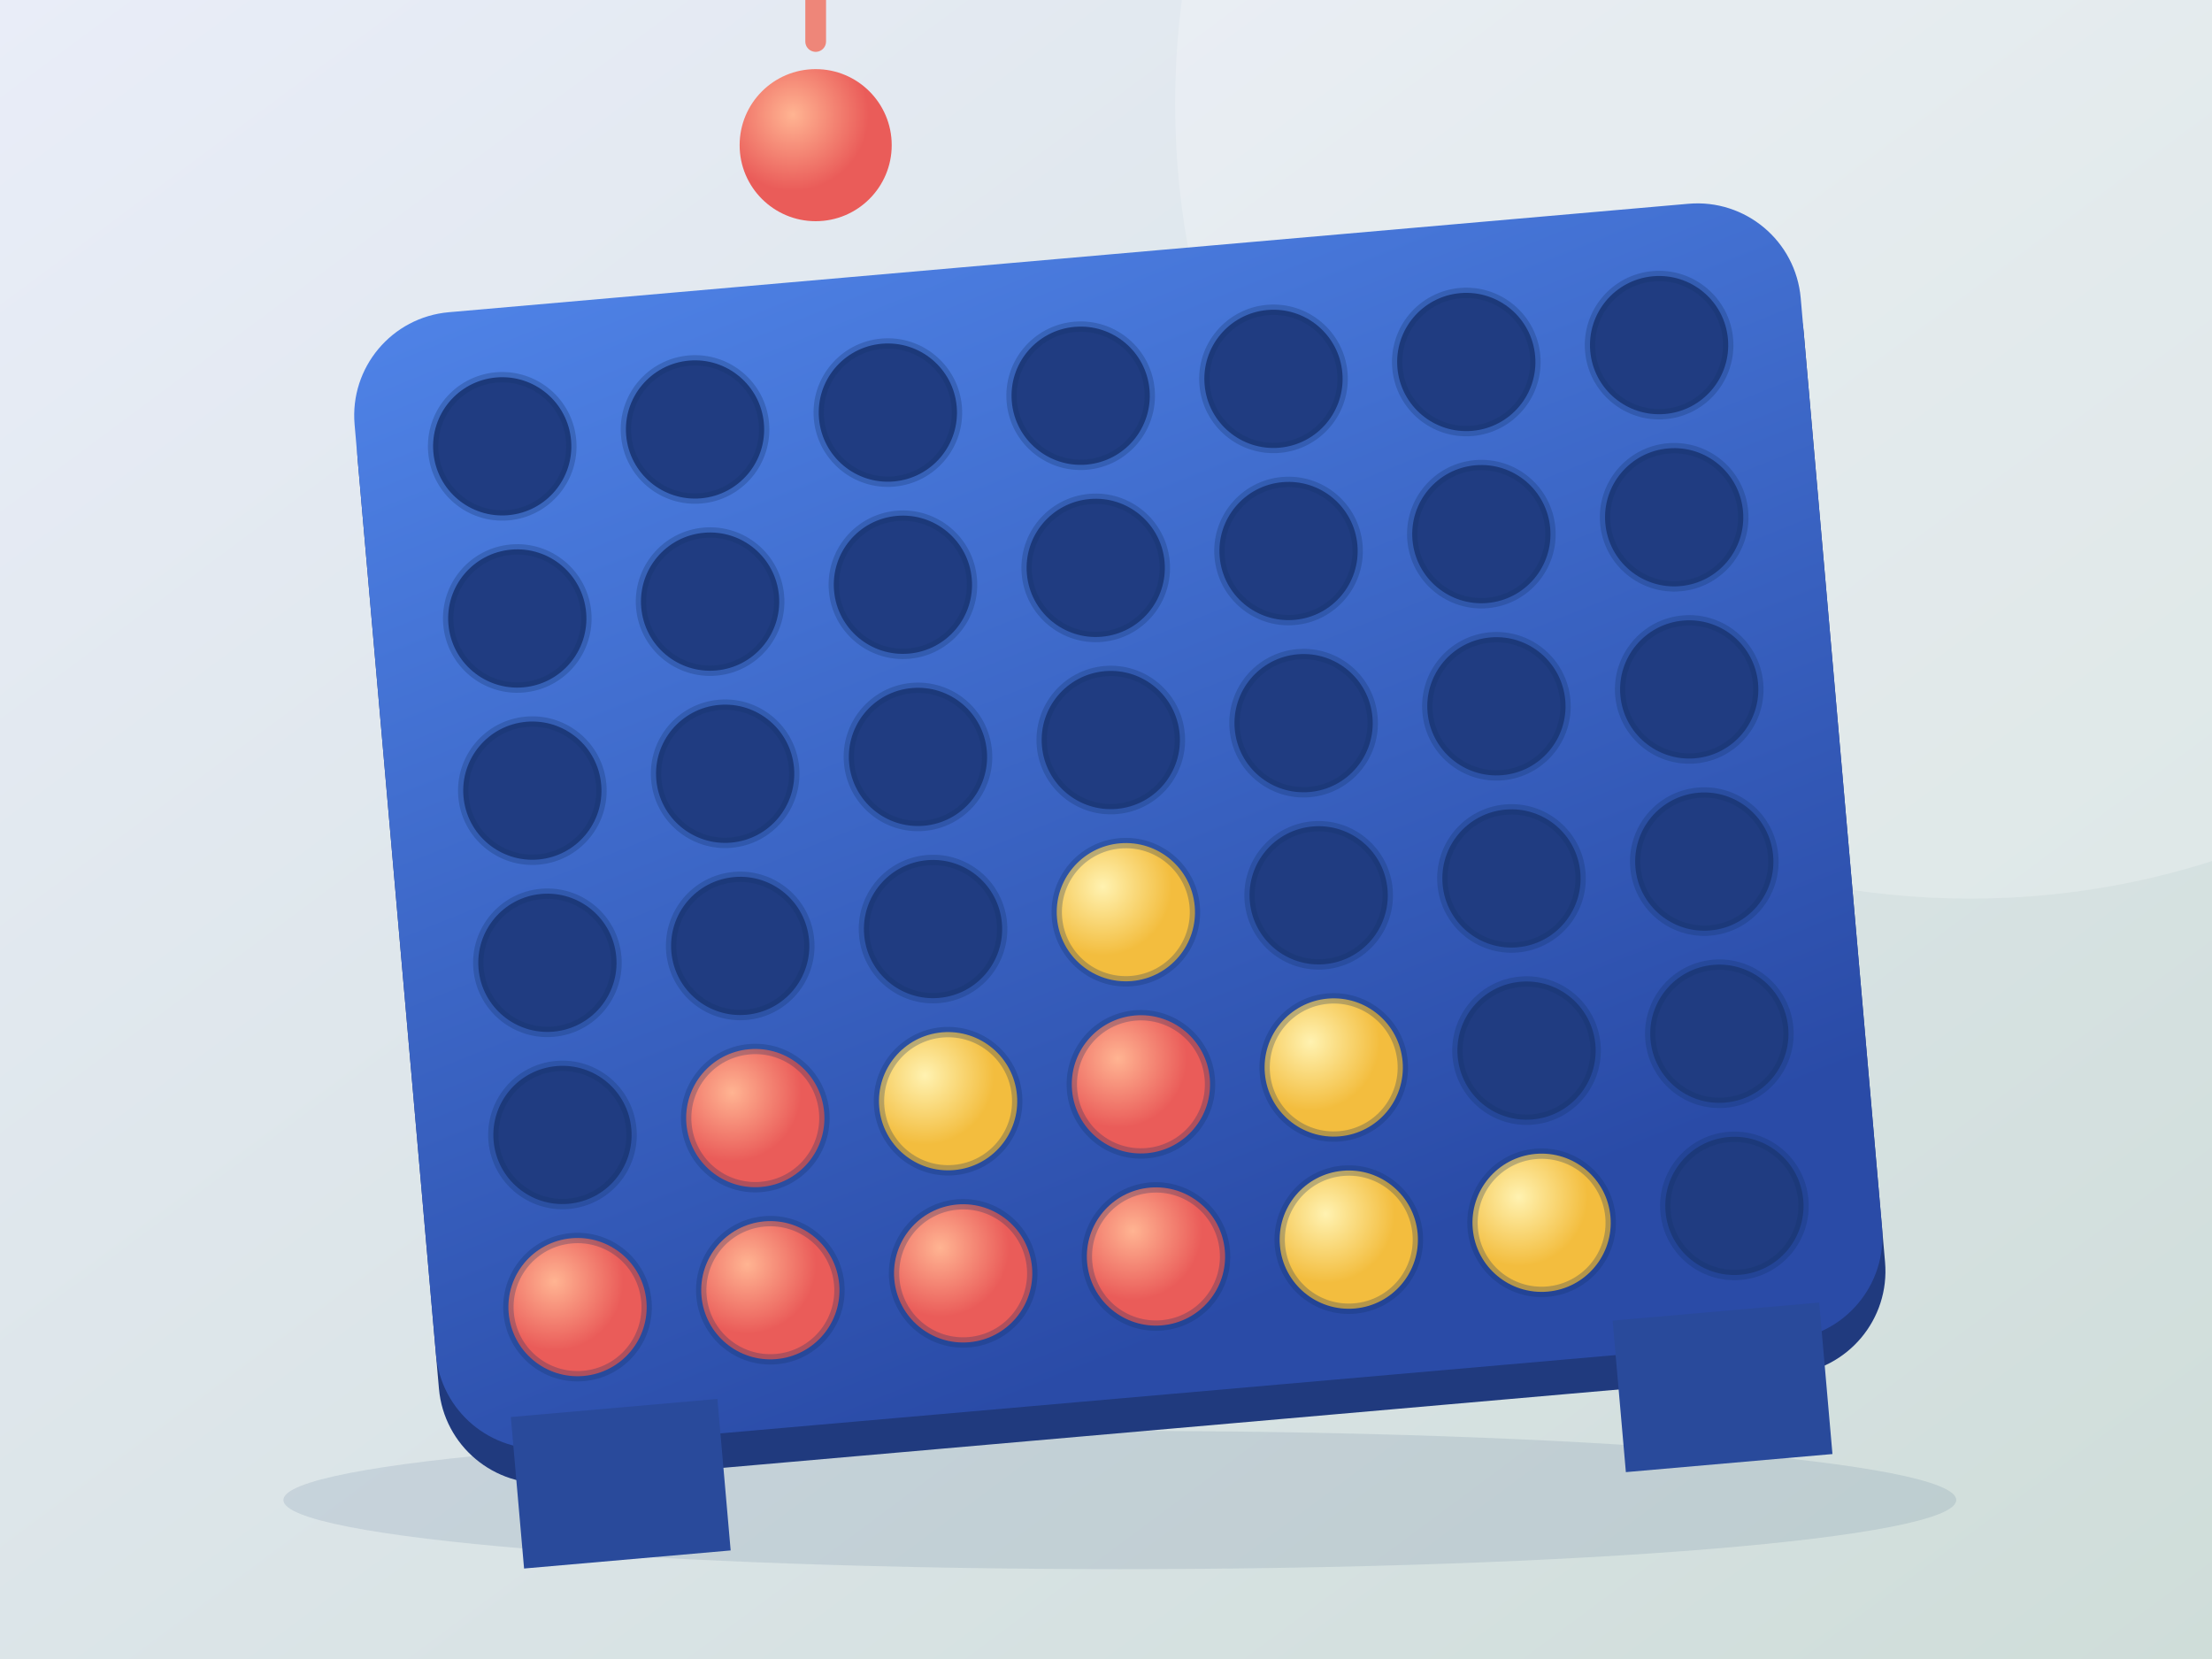
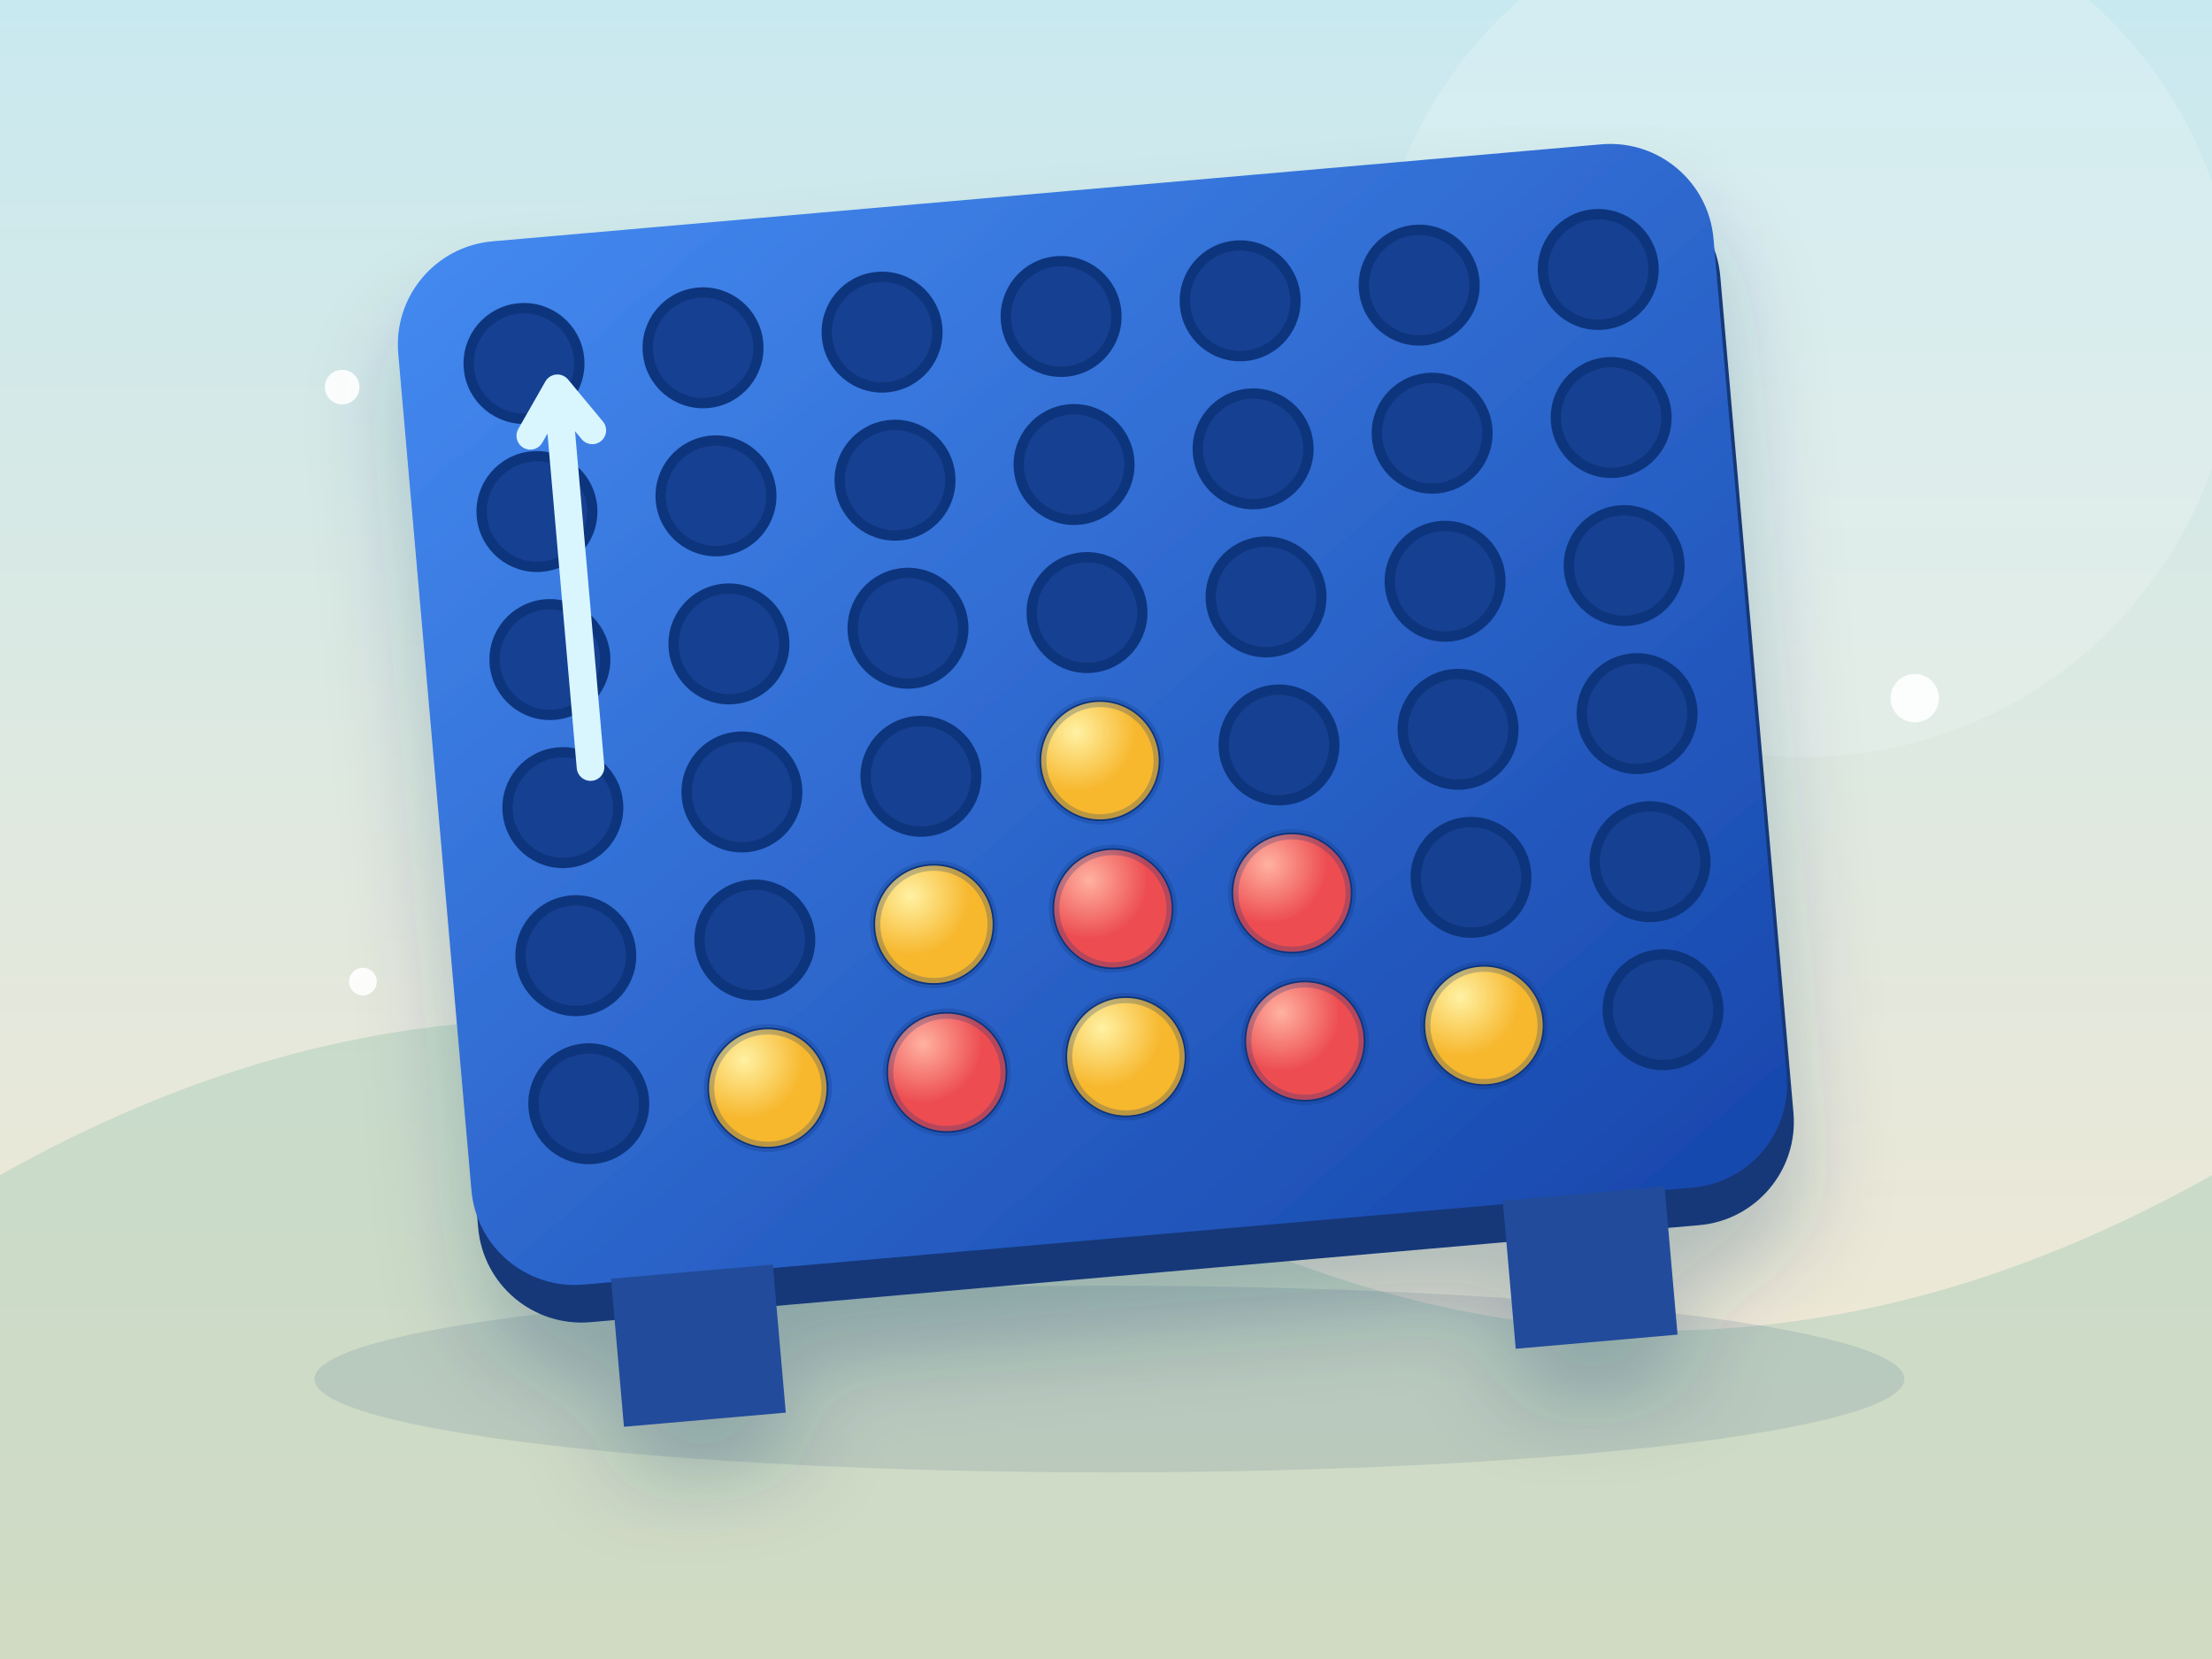
- <svg xmlns="http://www.w3.org/2000/svg" viewBox="0 0 320 240">
+ <svg xmlns="http://www.w3.org/2000/svg" viewBox="0 0 640 480">
  <defs>
-     <linearGradient id="bg" x2="1" y2="1">
-       <stop stop-color="#e9edf8" />
-       <stop offset="1" stop-color="#cfddd9" />
+     <linearGradient id="bg" x2="0" y2="1">
+       <stop stop-color="#c9e9f0" />
+       <stop offset="1" stop-color="#f6e8cf" />
    </linearGradient>
-     <linearGradient id="board" x2=".4" y2="1">
-       <stop stop-color="#4f83e7" />
-       <stop offset="1" stop-color="#2a4ba7" />
+     <linearGradient id="board" x2=".9" y2="1">
+       <stop stop-color="#448af1" />
+       <stop offset="1" stop-color="#1949ae" />
    </linearGradient>
-     <radialGradient id="r" cx=".35" cy=".3">
-       <stop stop-color="#ffb492" />
-       <stop offset="1" stop-color="#ea5c59" />
+     <radialGradient id="red" cx=".32" cy=".24">
+       <stop stop-color="#ffb2a1" />
+       <stop offset="1" stop-color="#ed4d51" />
    </radialGradient>
-     <radialGradient id="y" cx=".35" cy=".3">
-       <stop stop-color="#fff2b1" />
-       <stop offset="1" stop-color="#f3bd3e" />
+     <radialGradient id="gold" cx=".32" cy=".24">
+       <stop stop-color="#fff1a3" />
+       <stop offset="1" stop-color="#f7b82f" />
    </radialGradient>
+     <filter id="sh" x="-.3" y="-.3" width="1.6" height="1.8">
+       <feDropShadow dx="0" dy="17" stdDeviation="13" flood-color="#183a63" flood-opacity=".24" />
+     </filter>
  </defs>
-   <path fill="url(#bg)" d="M0 0h320v240H0z" />
-   <circle cx="285" cy="15" r="115" fill="#ffffff3a" />
-   <ellipse cx="162" cy="217" rx="121" ry="10" fill="#2347751c" />
-   <g transform="translate(57 37) rotate(-5 105 85)">
-     <rect x="0" y="5" width="210" height="165" rx="15" fill="#203a7e" />
-     <rect width="210" height="165" rx="15" fill="url(#board)" />
-     <path d="M10 160h30v22H10zm160 0h30v22h-30" fill="#294a9b" />
-     <circle cx="21" cy="20" r="10" fill="#203c81" stroke="#15356a" stroke-opacity=".28" stroke-width="1.5" />
-     <circle cx="49" cy="20" r="10" fill="#203c81" stroke="#15356a" stroke-opacity=".28" stroke-width="1.5" />
-     <circle cx="77" cy="20" r="10" fill="#203c81" stroke="#15356a" stroke-opacity=".28" stroke-width="1.5" />
-     <circle cx="105" cy="20" r="10" fill="#203c81" stroke="#15356a" stroke-opacity=".28" stroke-width="1.5" />
-     <circle cx="133" cy="20" r="10" fill="#203c81" stroke="#15356a" stroke-opacity=".28" stroke-width="1.5" />
-     <circle cx="161" cy="20" r="10" fill="#203c81" stroke="#15356a" stroke-opacity=".28" stroke-width="1.5" />
-     <circle cx="189" cy="20" r="10" fill="#203c81" stroke="#15356a" stroke-opacity=".28" stroke-width="1.5" />
-     <circle cx="21" cy="45" r="10" fill="#203c81" stroke="#15356a" stroke-opacity=".28" stroke-width="1.5" />
-     <circle cx="49" cy="45" r="10" fill="#203c81" stroke="#15356a" stroke-opacity=".28" stroke-width="1.5" />
-     <circle cx="77" cy="45" r="10" fill="#203c81" stroke="#15356a" stroke-opacity=".28" stroke-width="1.5" />
-     <circle cx="105" cy="45" r="10" fill="#203c81" stroke="#15356a" stroke-opacity=".28" stroke-width="1.5" />
-     <circle cx="133" cy="45" r="10" fill="#203c81" stroke="#15356a" stroke-opacity=".28" stroke-width="1.5" />
-     <circle cx="161" cy="45" r="10" fill="#203c81" stroke="#15356a" stroke-opacity=".28" stroke-width="1.5" />
-     <circle cx="189" cy="45" r="10" fill="#203c81" stroke="#15356a" stroke-opacity=".28" stroke-width="1.5" />
-     <circle cx="21" cy="70" r="10" fill="#203c81" stroke="#15356a" stroke-opacity=".28" stroke-width="1.5" />
-     <circle cx="49" cy="70" r="10" fill="#203c81" stroke="#15356a" stroke-opacity=".28" stroke-width="1.5" />
-     <circle cx="77" cy="70" r="10" fill="#203c81" stroke="#15356a" stroke-opacity=".28" stroke-width="1.5" />
-     <circle cx="105" cy="70" r="10" fill="#203c81" stroke="#15356a" stroke-opacity=".28" stroke-width="1.5" />
-     <circle cx="133" cy="70" r="10" fill="#203c81" stroke="#15356a" stroke-opacity=".28" stroke-width="1.5" />
-     <circle cx="161" cy="70" r="10" fill="#203c81" stroke="#15356a" stroke-opacity=".28" stroke-width="1.5" />
-     <circle cx="189" cy="70" r="10" fill="#203c81" stroke="#15356a" stroke-opacity=".28" stroke-width="1.5" />
-     <circle cx="21" cy="95" r="10" fill="#203c81" stroke="#15356a" stroke-opacity=".28" stroke-width="1.5" />
-     <circle cx="49" cy="95" r="10" fill="#203c81" stroke="#15356a" stroke-opacity=".28" stroke-width="1.5" />
-     <circle cx="77" cy="95" r="10" fill="#203c81" stroke="#15356a" stroke-opacity=".28" stroke-width="1.5" />
-     <circle cx="105" cy="95" r="10" fill="url(#y)" stroke="#15356a" stroke-opacity=".28" stroke-width="1.5" />
-     <circle cx="133" cy="95" r="10" fill="#203c81" stroke="#15356a" stroke-opacity=".28" stroke-width="1.5" />
-     <circle cx="161" cy="95" r="10" fill="#203c81" stroke="#15356a" stroke-opacity=".28" stroke-width="1.5" />
-     <circle cx="189" cy="95" r="10" fill="#203c81" stroke="#15356a" stroke-opacity=".28" stroke-width="1.5" />
-     <circle cx="21" cy="120" r="10" fill="#203c81" stroke="#15356a" stroke-opacity=".28" stroke-width="1.5" />
-     <circle cx="49" cy="120" r="10" fill="url(#r)" stroke="#15356a" stroke-opacity=".28" stroke-width="1.5" />
-     <circle cx="77" cy="120" r="10" fill="url(#y)" stroke="#15356a" stroke-opacity=".28" stroke-width="1.5" />
-     <circle cx="105" cy="120" r="10" fill="url(#r)" stroke="#15356a" stroke-opacity=".28" stroke-width="1.5" />
-     <circle cx="133" cy="120" r="10" fill="url(#y)" stroke="#15356a" stroke-opacity=".28" stroke-width="1.5" />
-     <circle cx="161" cy="120" r="10" fill="#203c81" stroke="#15356a" stroke-opacity=".28" stroke-width="1.5" />
-     <circle cx="189" cy="120" r="10" fill="#203c81" stroke="#15356a" stroke-opacity=".28" stroke-width="1.5" />
-     <circle cx="21" cy="145" r="10" fill="url(#r)" stroke="#15356a" stroke-opacity=".28" stroke-width="1.5" />
-     <circle cx="49" cy="145" r="10" fill="url(#r)" stroke="#15356a" stroke-opacity=".28" stroke-width="1.5" />
-     <circle cx="77" cy="145" r="10" fill="url(#r)" stroke="#15356a" stroke-opacity=".28" stroke-width="1.5" />
-     <circle cx="105" cy="145" r="10" fill="url(#r)" stroke="#15356a" stroke-opacity=".28" stroke-width="1.5" />
-     <circle cx="133" cy="145" r="10" fill="url(#y)" stroke="#15356a" stroke-opacity=".28" stroke-width="1.5" />
-     <circle cx="161" cy="145" r="10" fill="url(#y)" stroke="#15356a" stroke-opacity=".28" stroke-width="1.5" />
-     <circle cx="189" cy="145" r="10" fill="#203c81" stroke="#15356a" stroke-opacity=".28" stroke-width="1.5" />
+   <path fill="url(#bg)" d="M0 0h640v480H0z" />
+   <circle cx="522" cy="94" r="125" fill="#fff" opacity=".19" />
+   <path d="M0 340q160-90 320 0t320 0v140H0" fill="#a9ccb8" opacity=".48" />
+   <ellipse cx="321" cy="399" rx="230" ry="27" fill="#35587b" opacity=".14" />
+   <g transform="rotate(-5 320 240)" filter="url(#sh)">
+     <rect x="129" y="66" width="382" height="303" rx="30" fill="#123879" />
+     <rect x="128" y="55" width="382" height="303" rx="30" fill="url(#board)" />
+     <path d="M166 357v43h47v-43m212 0v43h47v-43" fill="#234c9b" />
+     <g fill="#173f91" stroke="#0f367d" stroke-width="3">
+       <circle cx="164" cy="91" r="16" />
+       <circle cx="216" cy="91" r="16" />
+       <circle cx="268" cy="91" r="16" />
+       <circle cx="320" cy="91" r="16" />
+       <circle cx="372" cy="91" r="16" />
+       <circle cx="424" cy="91" r="16" />
+       <circle cx="476" cy="91" r="16" />
+       <circle cx="164" cy="134" r="16" />
+       <circle cx="216" cy="134" r="16" />
+       <circle cx="268" cy="134" r="16" />
+       <circle cx="320" cy="134" r="16" />
+       <circle cx="372" cy="134" r="16" />
+       <circle cx="424" cy="134" r="16" />
+       <circle cx="476" cy="134" r="16" />
+       <circle cx="164" cy="177" r="16" />
+       <circle cx="216" cy="177" r="16" />
+       <circle cx="268" cy="177" r="16" />
+       <circle cx="320" cy="177" r="16" />
+       <circle cx="372" cy="177" r="16" />
+       <circle cx="424" cy="177" r="16" />
+       <circle cx="476" cy="177" r="16" />
+       <circle cx="164" cy="220" r="16" />
+       <circle cx="216" cy="220" r="16" />
+       <circle cx="268" cy="220" r="16" />
+       <circle cx="320" cy="220" r="16" />
+       <circle cx="372" cy="220" r="16" />
+       <circle cx="424" cy="220" r="16" />
+       <circle cx="476" cy="220" r="16" />
+       <circle cx="164" cy="263" r="16" />
+       <circle cx="216" cy="263" r="16" />
+       <circle cx="268" cy="263" r="16" />
+       <circle cx="320" cy="263" r="16" />
+       <circle cx="372" cy="263" r="16" />
+       <circle cx="424" cy="263" r="16" />
+       <circle cx="476" cy="263" r="16" />
+       <circle cx="164" cy="306" r="16" />
+       <circle cx="216" cy="306" r="16" />
+       <circle cx="268" cy="306" r="16" />
+       <circle cx="320" cy="306" r="16" />
+       <circle cx="372" cy="306" r="16" />
+       <circle cx="424" cy="306" r="16" />
+       <circle cx="476" cy="306" r="16" />
+     </g>
+     <g stroke="#0f367d" stroke-opacity=".25" stroke-width="3">
+       <circle cx="320" cy="220" r="17" fill="url(#gold)" />
+       <circle cx="268" cy="263" r="17" fill="url(#gold)" />
+       <circle cx="320" cy="263" r="17" fill="url(#red)" />
+       <circle cx="372" cy="263" r="17" fill="url(#red)" />
+       <circle cx="216" cy="306" r="17" fill="url(#gold)" />
+       <circle cx="268" cy="306" r="17" fill="url(#red)" />
+       <circle cx="320" cy="306" r="17" fill="url(#gold)" />
+       <circle cx="372" cy="306" r="17" fill="url(#red)" />
+       <circle cx="424" cy="306" r="17" fill="url(#gold)" />
+     </g>
+     <path d="M173 104v105m-9-97 9-13 9 13" fill="none" stroke="#d9f6ff" stroke-width="8" stroke-linecap="round" stroke-linejoin="round" />
  </g>
-   <circle cx="118" cy="21" r="11" fill="url(#r)" />
-   <path d="m118 6 0-8" stroke="#ee8679" stroke-width="3" stroke-linecap="round" />
+   <g fill="#fff" opacity=".9">
+     <circle cx="99" cy="112" r="5" />
+     <circle cx="554" cy="202" r="7" />
+     <circle cx="105" cy="284" r="4" />
+   </g>
</svg>
